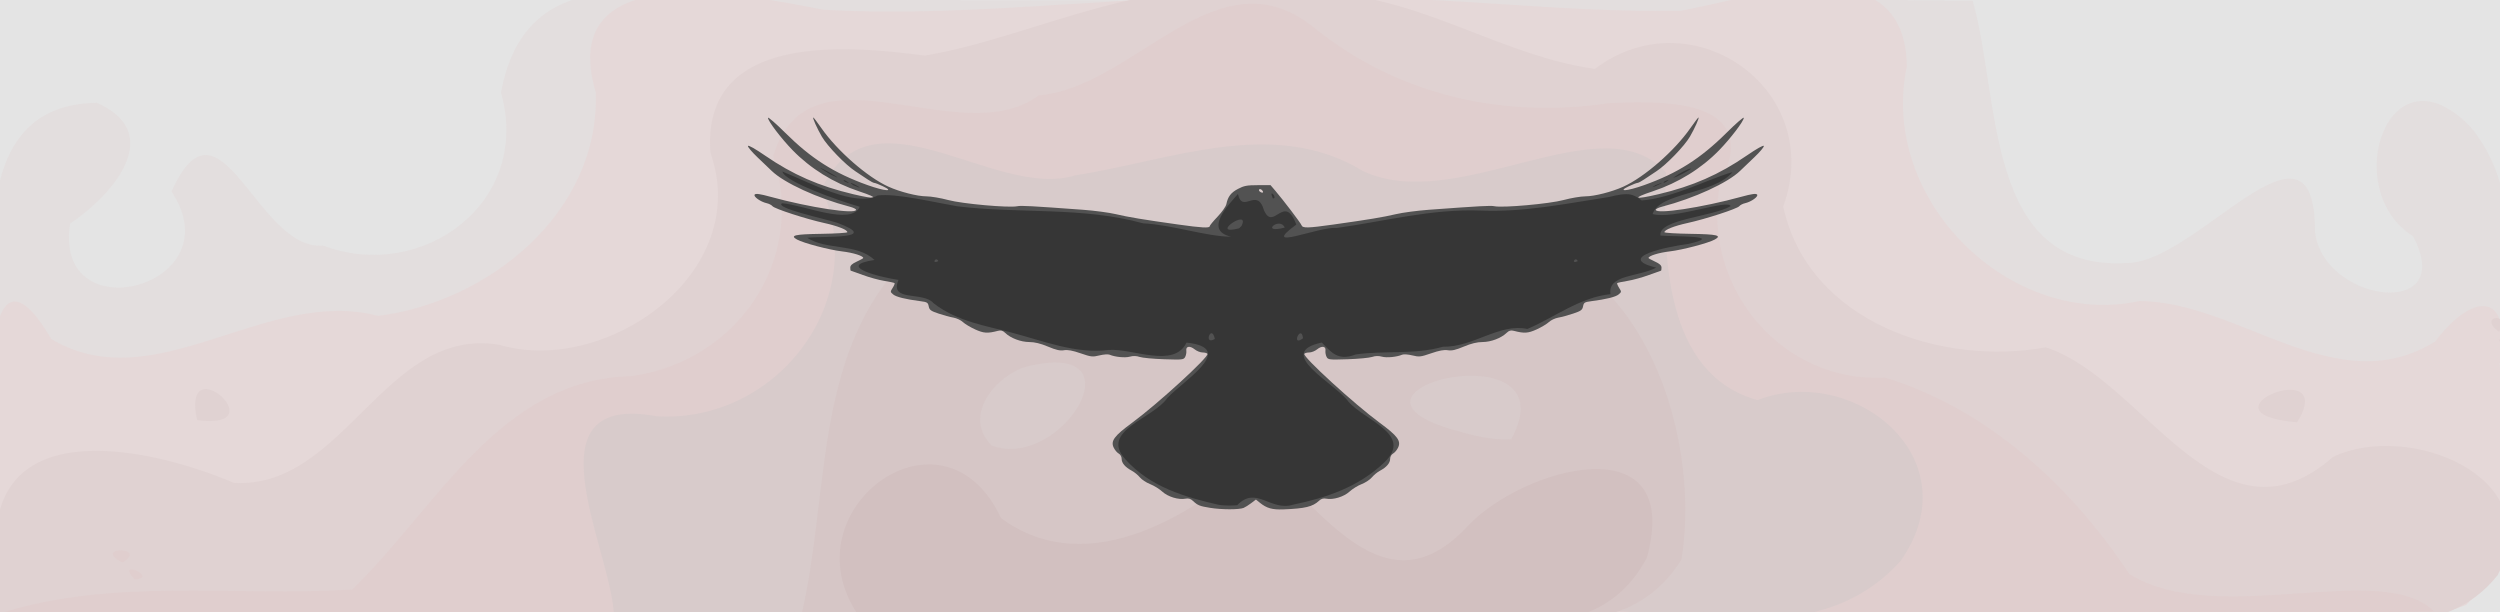
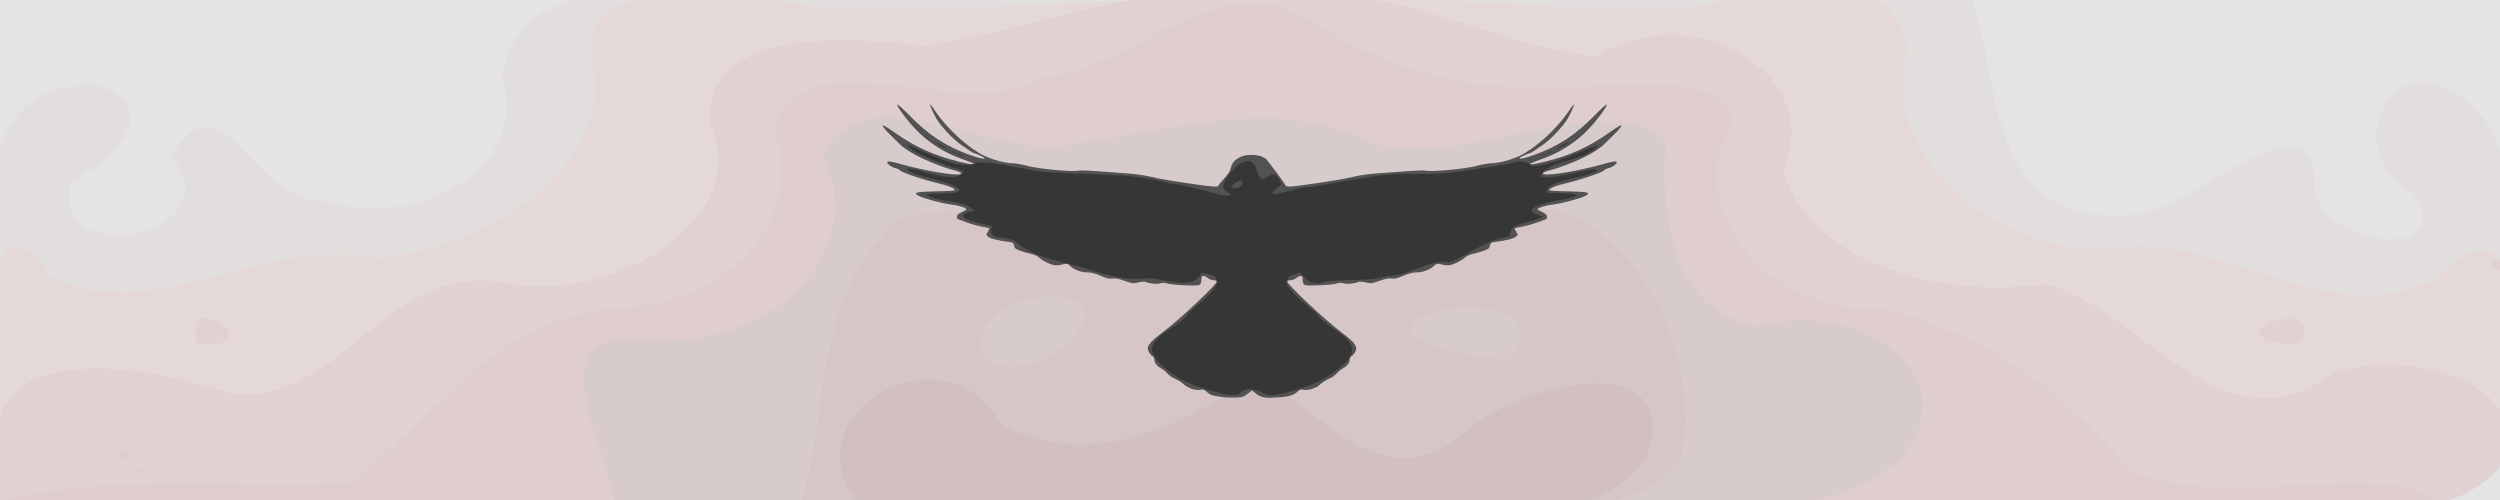
- <svg xmlns="http://www.w3.org/2000/svg" version="1.1" id="svg2" width="1920" height="469.655" viewBox="0 0 1920 469.655">
+ <svg xmlns="http://www.w3.org/2000/svg" version="1.1" id="svg2" width="1920" height="384" viewBox="0 0 1920 384">
  <defs id="defs6" />
-   <path id="path4552" d="m -3.389,235.976 c 0,-78.786 0,-157.573 0,-236.359 641.841,0 1283.682,0 1925.523,0 0,157.573 0,315.146 0,472.719 -641.841,0 -1283.682,0 -1925.523,0 0,-78.786 0,-157.573 0,-236.359 z" style="fill:#e4e4e4;fill-opacity:1;stroke-width:0.954" />
-   <path id="path4550" d="M -3.389,287.743 C -2.219,215.786 -31.188,80.472 74.438,78.931 c 56.407,25.296 5.825,75.768 -20.582,92.666 -13.491,85.152 126.703,48.677 77.863,-24.46 37.225,-83.275 65.659,45.893 116.317,41.43 C 324.102,217.307 408.678,155.675 384.75,71.166 406.269,-45.993 527.892,5.655 605.94,-0.445 908.967,1.803 1212.005,-2.537 1515.029,0.574 1536.487,75.022 1523.583,208.984 1634.044,201.976 c 53.68,-0.757 144.261,-127.943 143.888,-23.833 6.429,54.627 109.881,67.904 75.217,3.192 -56.954,-35.744 -18.844,-149.241 44.271,-83.807 61.22,74.385 2.148,178.996 29.542,266.098 21.069,109.361 -88.665,122.198 -165.513,109.15 -548.155,-1.46 -1096.548,0.466 -1644.552,-0.468 -85.233,22.801 -146.757,-15.564 -120.287,-108.853 0,-25.237 0,-50.474 -2.28e-5,-75.712 z M 1776.086,186.331 l -0.044,2.363 z M -3.076,89.263 c 3.333,-3.104 -1.654,5.242 0,0 z" style="fill:#e3dede;fill-opacity:1;stroke-width:0.954" />
-   <path id="path4548" d="M -3.375,331.634 C -10.061,292.761 -8.471,178.743 39.415,260.347 119.003,307.943 204.094,219.947 290.321,242.588 373.651,232.354 460.76,164.349 457.559,71 426.267,-34.751 574.41,-3.71 632.274,7.457 755.101,14.55 877.542,-7.264 1000.415,-1.435 c 97.027,-3.703 194.132,11.616 290.718,9.649 56.204,-10.124 171.98,-51.409 173.325,42.617 -21.811,103.261 80.064,201.859 178.656,180.379 77.072,0.371 151.131,78.168 227.083,31.067 30.084,-39.818 59.957,-37.377 49.581,17.178 2.519,61.238 23.154,137.519 -25.729,185.042 -52.066,20.952 -110.81,3.504 -165.84,7.934 -577.196,-0.17 -1154.398,-0.063 -1731.597,-0.096 0.005,-46.9 0.01,-93.801 0.014,-140.701 z M 1461.438,53.321 c 4.167,-4.206 -1,6.596 0,0 z" style="fill:#e5d8d8;fill-opacity:1;stroke-width:0.954" />
-   <path id="path4546" d="m -3.349,414.698 c 2.384,-98.858 124.921,-68.722 182.916,-43.854 84.938,5.056 116.147,-120.664 203.866,-106.056 81.041,24.059 194.96,-54.167 162.181,-147.534 C 538.827,24.756 649.863,34.782 710.433,42.703 799.01,27.406 888.105,-25.581 981.766,-1.453 1067.755,-19.631 1142.379,41.576 1224.818,52.939 c 74.613,-56.307 177.558,15.743 144.693,105.652 19.408,89.59 122.742,122.697 201.577,108.161 75.322,24.106 133.637,160.714 220.712,84.142 56.768,-27.189 165.583,13.848 126.454,90.722 -41.28,52.568 -116.943,36.59 -174.399,30.333 -69.621,-8.195 -139.064,5.861 -209.06,0.653 -512.75,-0.658 -1025.5,-0.048 -1538.25,-0.266 z M 151.365,322.673 c -12.768,-57.526 61.867,8.135 0,0 z m 1612.813,1.695 c -80.856,-7.028 32.589,-52.588 0,0 z m 156.688,-60.754 c -5.372,-6.806 4.226,0.541 0,0 z m -0.081,-4.674 1.144,-0.707 z m -1.471,-4.075 c -17.395,-12.29 9.874,-15.999 0,0 z m 1.802,-26.397 0.247,-4.098 8e-4,-0.014 -0.247,4.098 z" style="fill:#e0d2d2;fill-opacity:1;stroke-width:0.954" />
-   <path id="path4544" d="M -0.568,471.268 C 87.381,443.151 180.261,458.537 270.553,452.716 335.344,390.106 383.487,291.388 484.543,288.911 565.55,278.081 620.148,199.951 593.804,119.835 621.598,28.552 737.074,118.187 797.74,73.31 c 74.542,-6.525 138.212,-113.287 212.785,-51.002 64.955,51.681 145.148,68.839 225.414,56.907 46.958,-2.215 118.03,-2.096 84.836,62.498 -14.009,80.56 48.897,152.595 126.937,148.266 78.229,23.882 142.268,82.574 187.671,150.929 67.412,41.895 193.419,-11.452 233.941,28.601 -277.485,5.884 -555.082,0.61 -832.614,2.79 -345.76,0.142 -691.521,0.053 -1037.279,-1.032 z M 103.498,444.973 c -15.92,-16.604 19.193,-1.271 0,0 z M 94.098,431.993 c -24.558,-12.301 20.575,-12.596 0,0 z" style="fill:#e0cece;fill-opacity:1;stroke-width:0.954" />
-   <path id="path4542" d="m 471.326,469.685 c -3.942,-51.277 -66.714,-168.301 32.992,-150.018 90.564,5.636 164.375,-86.567 126.965,-174.822 37.72,-81.923 132.323,9.223 194.674,-10.221 72.286,-11.064 152.163,-45.459 221.077,-3.111 72.973,33.89 184.123,-53.81 232.354,0.979 -2.462,62.529 -1.308,155.065 70.408,174.793 73.809,-28.674 165.276,45.051 109.734,123.708 -67.671,74.749 -175.561,31.579 -261.557,38.422 -241.293,5.498 -482.917,0.002 -724.336,2.598 l -2.311,-2.328 z" style="fill:#d8cbcb;fill-opacity:1;stroke-width:0.954" />
-   <path id="path4540" d="m 609.149,471.367 c 1.771,-5.299 1.771,5.299 0,0 z m 6.535,0.078 c 20.923,-89.278 9.586,-194.044 74.37,-266.383 84.613,-22.7 168.535,17.548 242.94,55.253 97.19,11.764 175.411,-94.64 274.982,-57.594 68.705,43.983 95.962,150.36 83.36,227.051 -46.702,74.268 -135.298,36.58 -204.824,41.586 -156.943,-0.897 -313.891,2.551 -470.829,0.088 z m 145.948,-129.288 c 53.263,19.963 116.316,-82.517 26.924,-60.646 -23.397,6.581 -49.981,37.712 -26.924,60.646 z m 398.943,-4.807 c 46.675,-84.878 -149.211,-39.639 -47.947,-8.29 15.57,4.607 31.558,9.247 47.947,8.29 z m -4.701,-120.747 c -0.431,-5.476 -2.215,3.998 0,0 z m 151.842,254.764 c 1.771,-5.299 1.771,5.299 0,0 z M 652.943,288.689 c 3.305,2.186 -5.499,2.113 0,0 z" style="fill:#d6c6c6;fill-opacity:1;stroke-width:0.954" />
-   <path id="path4538" d="m 658.51,471.457 c -53.85,-80.518 66.009,-168.469 110.263,-73.555 68.828,50.678 153.294,-7.11 197.611,-47.325 48.044,37.763 96.845,122.35 160.763,53.525 42.3,-45.144 166.269,-79.779 137.623,24.344 -45.125,84.548 -152.09,34.927 -225.72,43.469 -126.846,-1.069 -253.706,2.422 -380.541,-0.458 z" style="fill:#d2c0c0;fill-opacity:1;stroke-width:0.954" />
-   <g id="g6166" transform="matrix(1.240565,0,0,1.278156,-26.84697,-503.6313)">
-     <path style="fill:#525252;fill-opacity:1;stroke-width:0.894" d="m 770.956,699.2 c -6.677,-1.044 -7.782,-1.477 -10.878,-4.262 -1.372,-1.234 -2.721,-1.619 -4.468,-1.277 -4.286,0.84 -10.936,-1.115 -14.448,-4.247 -1.786,-1.593 -5.172,-3.62 -7.525,-4.506 -2.353,-0.886 -5.207,-2.714 -6.342,-4.063 -1.135,-1.349 -3.353,-3.12 -4.929,-3.935 -4.126,-2.134 -6.344,-4.638 -6.344,-7.163 0,-1.284 -0.741,-2.599 -1.778,-3.154 -0.978,-0.523 -2.355,-2.067 -3.059,-3.43 -2.138,-4.135 0.081,-7.09 11.391,-15.171 15.772,-11.268 47.661,-39.587 46.568,-41.354 -0.277,-0.449 -1.633,-0.816 -3.012,-0.816 -1.379,0 -3.567,-0.834 -4.863,-1.853 -2.961,-2.329 -5.584,-1.965 -5.208,0.723 0.151,1.074 -0.164,2.77 -0.698,3.769 -0.92,1.719 -1.616,1.795 -13.061,1.427 -6.649,-0.213 -13.453,-0.838 -15.119,-1.388 -2.012,-0.664 -4.04,-0.721 -6.04,-0.169 -2.933,0.81 -9.271,0.218 -12.571,-1.174 -0.902,-0.38 -3.723,-0.192 -6.269,0.419 -4.276,1.026 -5.171,0.929 -11.71,-1.266 -4.975,-1.67 -8.033,-2.216 -10.284,-1.835 -2.406,0.407 -4.869,-0.137 -9.885,-2.181 -4.593,-1.872 -8.217,-2.729 -11.595,-2.745 -5.262,-0.024 -11.55,-2.348 -14.923,-5.514 -1.485,-1.394 -2.577,-1.69 -4.468,-1.213 -6.468,1.632 -8.793,1.49 -14.12,-0.863 -2.949,-1.302 -6.367,-3.292 -7.596,-4.422 -1.229,-1.13 -3.843,-2.323 -5.809,-2.652 -1.966,-0.329 -6.106,-1.422 -9.199,-2.428 -4.853,-1.579 -5.694,-2.176 -6.13,-4.354 -0.455,-2.276 -0.958,-2.581 -5.099,-3.099 -9.271,-1.16 -15.034,-2.54 -16.895,-4.047 -1.855,-1.502 -1.863,-1.61 -0.317,-3.971 0.875,-1.335 1.405,-2.612 1.178,-2.839 -0.227,-0.227 -3.118,-0.833 -6.425,-1.348 -3.307,-0.515 -9.248,-2.104 -13.201,-3.532 -3.953,-1.428 -7.327,-2.596 -7.497,-2.596 -0.17,0 -0.309,-0.827 -0.309,-1.837 0,-1.318 1.136,-2.34 4.021,-3.616 2.212,-0.978 4.021,-1.951 4.021,-2.161 0,-1.291 -6.333,-3.201 -13.186,-3.978 -7.829,-0.887 -23.808,-4.972 -27.796,-7.107 -4.645,-2.486 -1.589,-3.191 14.917,-3.438 8.929,-0.134 16.235,-0.573 16.235,-0.976 0,-1.444 -5.953,-3.743 -14.298,-5.522 -11.259,-2.4 -30.778,-8.559 -32.073,-10.119 -0.567,-0.683 -2.128,-1.476 -3.469,-1.762 -3.969,-0.846 -8.648,-4.119 -7.512,-5.255 0.701,-0.701 3.418,-0.32 9.726,1.364 24.3,6.485 52.988,10.711 52.988,7.804 0,-0.473 -1.709,-1.29 -3.798,-1.817 -19.905,-5.022 -40.775,-14.318 -48.479,-21.592 -1.474,-1.392 -5.45,-5.082 -8.835,-8.2 -3.385,-3.118 -5.996,-6.146 -5.801,-6.729 0.212,-0.635 4.476,1.693 10.623,5.8 17.096,11.421 33.327,18.325 54.503,23.185 15.063,3.457 17.002,2.565 3.709,-1.706 -15.827,-5.085 -30.161,-13.702 -41.264,-24.804 -7.039,-7.039 -15.169,-17.418 -15.169,-19.366 0,-0.721 4.803,3.319 10.673,8.979 16.072,15.495 30.28,24.258 50.965,31.433 10.622,3.684 17.063,4.156 9.515,0.696 -2.397,-1.099 -4.788,-1.998 -5.314,-1.998 -0.525,0 -2.384,-0.945 -4.131,-2.1 -1.747,-1.155 -5.186,-3.375 -7.644,-4.933 -6.17,-3.912 -17.286,-15.069 -20.739,-20.814 -2.932,-4.879 -5.955,-11.472 -5.26,-11.472 0.213,0 2.488,2.915 5.057,6.479 9.82,13.624 28.29,29.278 41.352,35.046 7.143,3.154 17.955,5.835 23.61,5.853 2.821,0.009 8.894,1.006 13.496,2.215 8.638,2.269 37.655,4.789 42.813,3.718 2.284,-0.474 8.155,-0.166 40.416,2.119 7.127,0.505 16.376,1.699 20.553,2.653 7.962,1.819 16.726,3.231 38.685,6.235 14.436,1.975 19.4,2.234 19.4,1.013 0,-0.437 2.199,-3.029 4.886,-5.76 2.687,-2.73 5.125,-6.092 5.417,-7.471 0.972,-4.588 2.83,-6.954 7.231,-9.209 3.679,-1.885 5.593,-2.234 12.249,-2.234 h 7.888 l 2.836,3.225 c 5.175,5.886 15.808,19.453 16.347,20.859 0.704,1.835 3.694,1.771 19.74,-0.424 21.959,-3.004 30.723,-4.417 38.685,-6.235 4.178,-0.954 13.427,-2.148 20.553,-2.653 32.261,-2.286 38.131,-2.594 40.416,-2.119 5.158,1.071 34.175,-1.45 42.813,-3.718 4.602,-1.209 10.676,-2.206 13.496,-2.215 5.655,-0.018 16.468,-2.699 23.61,-5.853 13.062,-5.769 31.532,-21.422 41.352,-35.046 2.568,-3.563 4.844,-6.479 5.057,-6.479 0.695,0 -2.328,6.594 -5.26,11.472 -3.453,5.746 -14.569,16.902 -20.739,20.814 -2.458,1.558 -5.897,3.778 -7.644,4.933 -1.747,1.155 -3.606,2.1 -4.131,2.1 -0.525,0 -2.917,0.899 -5.314,1.998 -7.548,3.459 -1.107,2.988 9.515,-0.696 20.685,-7.175 34.893,-15.938 50.965,-31.433 5.87,-5.659 10.673,-9.7 10.673,-8.979 0,1.948 -8.13,12.327 -15.169,19.366 -11.103,11.103 -25.436,19.719 -41.264,24.804 -13.293,4.271 -11.355,5.163 3.709,1.706 21.176,-4.86 37.408,-11.764 54.504,-23.185 6.147,-4.106 10.411,-6.435 10.623,-5.8 0.194,0.583 -2.416,3.611 -5.801,6.729 -3.385,3.118 -7.361,6.807 -8.835,8.2 -7.704,7.274 -28.574,16.569 -48.479,21.592 -2.089,0.527 -3.798,1.345 -3.798,1.817 0,2.906 28.688,-1.319 52.988,-7.804 6.308,-1.684 9.025,-2.065 9.726,-1.364 1.135,1.135 -3.543,4.408 -7.512,5.255 -1.341,0.286 -2.901,1.079 -3.469,1.762 -1.295,1.561 -20.814,7.719 -32.073,10.119 -8.345,1.779 -14.298,4.078 -14.298,5.522 0,0.403 7.306,0.842 16.235,0.976 16.506,0.248 19.562,0.952 14.917,3.438 -3.988,2.134 -19.967,6.22 -27.796,7.107 -6.852,0.776 -13.186,2.687 -13.186,3.978 0,0.21 1.81,1.182 4.021,2.161 2.885,1.276 4.021,2.298 4.021,3.616 0,1.011 -0.139,1.837 -0.309,1.837 -0.17,0 -3.544,1.168 -7.497,2.596 -3.954,1.428 -9.894,3.017 -13.201,3.532 -3.307,0.515 -6.199,1.122 -6.425,1.348 -0.227,0.227 0.304,1.504 1.178,2.839 1.547,2.361 1.538,2.469 -0.317,3.971 -1.861,1.507 -7.624,2.887 -16.895,4.047 -4.141,0.518 -4.644,0.823 -5.099,3.099 -0.436,2.178 -1.276,2.775 -6.13,4.354 -3.094,1.006 -7.233,2.099 -9.199,2.428 -1.966,0.329 -4.58,1.523 -5.809,2.652 -1.229,1.13 -4.647,3.12 -7.596,4.422 -5.327,2.353 -7.652,2.495 -14.12,0.863 -1.891,-0.477 -2.983,-0.181 -4.468,1.213 -3.372,3.166 -9.661,5.489 -14.923,5.514 -3.379,0.016 -7.003,0.873 -11.595,2.745 -5.016,2.044 -7.479,2.587 -9.885,2.181 -2.252,-0.38 -5.309,0.165 -10.284,1.835 -6.539,2.195 -7.434,2.292 -11.71,1.266 -2.546,-0.611 -5.368,-0.8 -6.269,-0.419 -3.299,1.392 -9.638,1.983 -12.571,1.174 -1.999,-0.552 -4.027,-0.495 -6.04,0.169 -1.666,0.55 -8.47,1.174 -15.119,1.388 -11.445,0.367 -12.141,0.291 -13.061,-1.427 -0.534,-0.998 -0.848,-2.694 -0.698,-3.769 0.376,-2.688 -2.247,-3.052 -5.208,-0.723 -1.295,1.019 -3.484,1.853 -4.863,1.853 -1.379,0 -2.735,0.367 -3.012,0.816 -1.093,1.768 30.796,30.086 46.568,41.354 11.311,8.081 13.53,11.036 11.391,15.171 -0.705,1.363 -2.082,2.906 -3.059,3.43 -1.037,0.555 -1.778,1.87 -1.778,3.154 0,2.525 -2.218,5.03 -6.344,7.163 -1.576,0.815 -3.794,2.585 -4.929,3.935 -1.135,1.349 -3.989,3.178 -6.342,4.063 -2.353,0.886 -5.739,2.913 -7.525,4.506 -3.511,3.132 -10.162,5.086 -14.448,4.247 -1.757,-0.344 -3.089,0.043 -4.468,1.298 -3.886,3.537 -8.617,4.643 -21.979,5.14 -6.966,0.259 -10.381,-0.675 -14.601,-3.995 l -2.445,-1.923 -2.917,2.157 c -1.604,1.186 -3.721,2.48 -4.704,2.876 -2.719,1.094 -13.543,1.087 -20.576,-0.013 z m 31.925,-190.961 c -0.573,-0.573 -1.339,-0.746 -1.702,-0.383 -0.363,0.363 -0.079,1.018 0.629,1.456 1.669,1.031 2.423,0.278 1.072,-1.072 z" id="path4493" />
-     <path id="path4489" d="m 776.341,697.416 c -21.027,-4.697 -42.669,-10.672 -58.117,-27.525 -15.939,-17.096 17.612,-24.434 26.042,-36.694 9.899,-10.463 43.587,-30.002 11.891,-33.312 -7.626,15.633 -33.041,3.476 -47.972,4.402 -20.57,2.648 -41.339,-5.681 -60.999,-10.597 -14.592,-3.801 -33.076,-6.435 -47.679,-17.516 -6.355,-7.303 -27.564,-0.448 -21.624,-13.962 -9.955,-1.303 -40.021,-8.31 -14.851,-11.989 -11.187,-10.171 -29.614,-5.699 -41.677,-13.316 9.589,-1.155 46.559,1.129 18.53,-9.037 -8.298,-2.527 -38.936,-8.905 -34.137,-11.718 13.389,0.943 42.975,13.732 48.118,2.114 -14.203,-4.017 -46.588,-15.174 -47.859,-21.172 17.056,6.64 45.155,21.694 58.943,14.39 11.348,-1.419 34.254,3.978 49.414,6.509 38.221,4.554 77.4,0.166 114.984,10.239 17.925,0.829 38.977,7.954 54.439,8.03 -17.413,-3.812 -1.074,-19.687 4.239,-25.655 2.843,12.289 11.781,-4.587 16.079,9.685 5.867,13.258 12.564,-10.746 20.045,8.675 -23.598,16.812 14.442,0.915 24.821,2.069 29.697,-3.993 58.955,-11.611 89.195,-10.49 26.928,1.126 53.151,-4.205 79.555,-8.147 11.66,-2.761 14.464,-2.252 20.235,2.072 18.905,-1.241 44.086,-13.99 56.222,-16.987 -11.783,13.554 -45.228,12.031 -49.444,25.157 13.017,3.516 46.865,-9.166 48.311,-4.75 -11.055,6.404 -45.046,7.85 -43.469,17.682 7.429,0.762 41.013,-0.263 17.33,5.025 -11.321,1.333 -46.261,8 -19.919,14.245 -11.519,5.818 -29.993,3.99 -28.356,15.928 -19.015,1.914 -34.879,14.141 -51.432,20.923 -17.272,-3.635 -33.329,10.956 -52.291,10.688 -17.914,4.911 -36.16,2.109 -54.033,4.63 -11.058,4.261 -15.412,-1.682 -20.928,-7.153 -29.824,6.008 8.074,24.407 16.268,35.255 9.784,11.498 40.545,19.656 22.613,36.576 -16.156,15.029 -35.972,21.384 -56.527,25.548 -14.09,4.345 -22.943,-11.663 -34.746,0.372 -3.732,0.279 -7.499,0.267 -11.215,-0.195 z m -2.628,-99.722 c -2.029,-9.515 -7.446,4.237 0,0 z m 54.605,-0.421 c -1.185,-8.977 -7.781,5.739 0,0 z M 602.532,550.917 c -1.55,-3.18 -4.503,2.18 0,0 z m 395.874,0 c -1.55,-3.18 -4.503,2.18 0,0 z M 790.217,529.818 c 5.798,-11.365 -20.861,6.225 -1.496,1.414 z m 26.758,0.975 c -3.076,-6.973 -15.889,3.952 0,-5e-5 z m -7.365,-17.554 c -2.964,-6.876 3.508,0.329 0,0 z m -259.802,-7.949 c -6.718,-4.778 11.79,4.945 0,0 z m 496.733,-0.035 c 11.557,-4.449 -7.199,4.174 0,0 z m -502.094,-2.199 c -3.051,-3.113 7.211,3.331 0,0 z m 507.577,0 c 6.973,-3.206 -2.755,2.994 0,0 z m -516.96,-4.572 c -19.001,-11.292 17.739,8.431 0,0 z m 522.321,2.363 c 9.775,-6.713 17.92,-7.82 1.903,-0.499 z" style="fill:#363636;fill-opacity:1;stroke-width:0.894" />
+   <path id="path4552" d="m -3.389,192.938 c 0,-64.38 0,-128.76 0,-193.14 641.841,0 1283.682,0 1925.523,0 0,128.76 0,257.52 0,386.281 -641.841,0 -1283.682,0 -1925.523,0 0,-64.38 0,-128.76 0,-193.14 z" style="fill:#e4e4e4;fill-opacity:1;stroke-width:0.863" />
+   <path id="path4550" d="M -3.389,235.24 C -2.219,176.44 -31.188,65.869 74.438,64.61 c 56.407,20.671 5.825,61.914 -20.582,75.721 -13.491,69.582 126.703,39.777 77.863,-19.987 37.225,-68.048 65.659,37.502 116.317,33.855 76.065,23.485 160.641,-26.878 136.714,-95.934 C 406.269,-37.472 527.892,4.733 605.94,-0.253 908.967,1.585 1212.005,-1.961 1515.029,0.581 1536.487,61.415 1523.583,170.882 1634.044,165.156 c 53.68,-0.619 144.261,-104.548 143.888,-19.475 6.429,44.638 109.881,55.487 75.217,2.608 -56.954,-29.208 -18.844,-121.952 44.271,-68.482 61.22,60.783 2.148,146.266 29.542,217.441 21.069,89.364 -88.665,99.854 -165.513,89.192 -548.155,-1.193 -1096.548,0.381 -1644.552,-0.383 -85.233,18.632 -146.757,-12.718 -120.287,-88.949 0,-20.622 0,-41.245 -2.28e-5,-61.867 z M 1776.086,152.371 l -0.043,1.931 z M -3.076,73.052 c 3.333,-2.536 -1.654,4.283 0,0 z" style="fill:#e3dede;fill-opacity:1;stroke-width:0.863" />
+   <path id="path4548" d="M -3.375,271.105 C -10.061,239.34 -8.471,146.171 39.415,212.853 119.003,251.746 204.094,179.841 290.321,198.342 373.651,189.979 460.76,134.409 457.559,58.129 426.267,-28.285 574.41,-2.92 632.274,6.205 c 122.827,5.796 245.268,-12.029 368.141,-7.266 97.027,-3.026 194.132,9.492 290.718,7.885 56.204,-8.273 171.98,-42.009 173.325,34.824 -21.811,84.379 80.064,164.949 178.656,147.396 77.072,0.303 151.131,63.875 227.083,25.386 30.084,-32.537 59.957,-30.543 49.581,14.037 2.519,50.04 23.154,112.373 -25.729,151.207 -52.066,17.121 -110.81,2.864 -165.84,6.483 -577.196,-0.139 -1154.398,-0.052 -1731.597,-0.078 0.005,-38.325 0.01,-76.649 0.014,-114.974 z M 1461.438,43.683 c 4.167,-3.437 -1,5.39 0,0 z" style="fill:#e5d8d8;fill-opacity:1;stroke-width:0.863" />
+   <path id="path4546" d="m -3.349,338.981 c 2.384,-80.782 124.921,-56.156 182.916,-35.835 84.938,4.131 116.147,-98.6 203.866,-86.663 C 464.475,236.142 578.394,172.22 545.614,95.926 538.827,20.341 649.863,28.533 710.433,35.006 799.01,22.506 888.105,-20.792 981.766,-1.076 1067.755,-15.93 1142.379,34.086 1224.818,43.37 c 74.613,-46.011 177.558,12.864 144.693,86.333 19.408,73.209 122.742,100.261 201.577,88.383 75.322,19.698 133.637,131.327 220.712,68.756 56.768,-22.217 165.583,11.316 126.454,74.133 -41.28,42.956 -116.943,29.899 -174.399,24.786 -69.621,-6.696 -139.064,4.79 -209.06,0.533 -512.75,-0.538 -1025.5,-0.039 -1538.25,-0.217 z M 151.365,263.783 c -12.768,-47.007 61.867,6.647 0,0 z m 1612.813,1.385 c -80.856,-5.743 32.589,-42.972 0,0 z m 156.688,-49.645 c -5.372,-5.562 4.226,0.442 0,0 z m -0.081,-3.819 1.144,-0.578 z m -1.471,-3.33 c -17.395,-10.043 9.874,-13.073 0,0 z m 1.802,-21.57 0.247,-3.349 7e-4,-0.011 -0.247,3.349 z" style="fill:#e0d2d2;fill-opacity:1;stroke-width:0.863" />
+   <path id="path4544" d="M -0.568,385.206 C 87.381,362.231 180.261,374.804 270.553,370.047 335.344,318.885 383.487,238.218 484.543,236.195 565.55,227.344 620.148,163.501 593.804,98.034 621.598,23.443 737.074,96.687 797.74,60.017 c 74.542,-5.332 138.212,-92.572 212.785,-41.676 64.954,42.231 145.148,56.252 225.414,46.501 46.958,-1.81 118.03,-1.713 84.836,51.07 -14.009,65.829 48.897,124.692 126.937,121.155 78.229,19.515 142.268,67.475 187.671,123.332 67.412,34.235 193.419,-9.358 233.941,23.371 -277.485,4.808 -555.082,0.499 -832.614,2.28 -345.76,0.116 -691.521,0.043 -1037.279,-0.843 z M 103.498,363.72 c -15.92,-13.568 19.193,-1.038 0,0 z M 94.098,353.114 c -24.558,-10.052 20.575,-10.293 0,0 z" style="fill:#e0cece;fill-opacity:1;stroke-width:0.863" />
+   <path id="path4542" d="m 471.326,383.913 c -3.942,-41.901 -66.714,-137.526 32.992,-122.587 90.564,4.606 164.375,-70.738 126.965,-142.855 37.72,-66.944 132.323,7.537 194.674,-8.352 72.286,-9.041 152.163,-37.147 221.077,-2.543 72.973,27.693 184.123,-43.97 232.354,0.8 -2.462,51.095 -1.308,126.711 70.408,142.832 73.809,-23.43 165.276,36.813 109.734,101.087 -67.671,61.081 -175.561,25.805 -261.557,31.397 -241.293,4.492 -482.917,0.002 -724.336,2.123 l -2.311,-1.902 z" style="fill:#d8cbcb;fill-opacity:1;stroke-width:0.863" />
+   <path id="path4540" d="m 609.149,385.287 c 1.771,-4.33 1.771,4.33 0,0 z m 6.535,0.064 c 20.923,-72.954 9.586,-158.563 74.37,-217.674 84.613,-18.549 168.535,14.339 242.94,45.15 97.19,9.613 175.411,-77.335 274.982,-47.062 68.705,35.941 95.962,122.866 83.36,185.534 -46.702,60.688 -135.298,29.892 -204.824,33.981 -156.943,-0.733 -313.891,2.085 -470.829,0.072 z M 761.632,279.704 c 53.263,16.313 116.316,-67.429 26.924,-49.556 -23.397,5.377 -49.981,30.816 -26.924,49.556 z m 398.943,-3.928 c 46.675,-69.358 -149.211,-32.391 -47.947,-6.774 15.57,3.765 31.558,7.556 47.947,6.774 z m -4.701,-98.668 c -0.431,-4.475 -2.215,3.267 0,0 z m 151.842,208.18 c 1.771,-4.33 1.771,4.33 0,0 z M 652.943,236.012 c 3.305,1.787 -5.499,1.727 0,0 z" style="fill:#d6c6c6;fill-opacity:1;stroke-width:0.863" />
+   <path id="path4538" d="m 658.51,385.361 c -53.85,-65.795 66.009,-137.664 110.263,-60.105 68.828,41.412 153.294,-5.81 197.611,-38.672 48.044,30.858 96.845,99.978 160.763,43.738 42.3,-36.89 166.269,-65.191 137.623,19.893 -45.125,69.088 -152.09,28.54 -225.72,35.521 -126.846,-0.874 -253.706,1.979 -380.541,-0.374 z" style="fill:#d2c0c0;fill-opacity:1;stroke-width:0.863" />
+   <g id="g6166" transform="matrix(0.9023342,0,0,0.95729,192.1139,19.97915)">
+     <g id="g827" transform="translate(53.58851,-401.8875)">
+       <path id="path4493" d="m 770.956,699.2 c -6.677,-1.044 -7.782,-1.477 -10.878,-4.262 -1.372,-1.234 -2.721,-1.619 -4.468,-1.277 -4.286,0.84 -10.936,-1.115 -14.448,-4.247 -1.786,-1.593 -5.172,-3.62 -7.525,-4.506 -2.353,-0.886 -5.207,-2.714 -6.342,-4.063 -1.135,-1.349 -3.353,-3.12 -4.929,-3.935 -4.126,-2.134 -6.344,-4.638 -6.344,-7.163 0,-1.284 -0.741,-2.599 -1.778,-3.154 -0.978,-0.523 -2.355,-2.067 -3.059,-3.43 -2.138,-4.135 0.081,-7.09 11.391,-15.171 15.772,-11.268 47.661,-39.587 46.568,-41.354 -0.277,-0.449 -1.633,-0.816 -3.012,-0.816 -1.379,0 -3.567,-0.834 -4.863,-1.853 -2.961,-2.329 -5.584,-1.965 -5.208,0.723 0.151,1.074 -0.164,2.77 -0.698,3.769 -0.92,1.719 -1.616,1.795 -13.061,1.427 -6.649,-0.213 -13.453,-0.838 -15.119,-1.388 -2.012,-0.664 -4.04,-0.721 -6.04,-0.169 -2.933,0.81 -9.271,0.218 -12.571,-1.174 -0.902,-0.38 -3.723,-0.192 -6.269,0.419 -4.276,1.026 -5.171,0.929 -11.71,-1.266 -4.975,-1.67 -8.033,-2.216 -10.284,-1.835 -2.406,0.407 -4.869,-0.137 -9.885,-2.181 -4.593,-1.872 -8.217,-2.729 -11.595,-2.745 -5.262,-0.024 -11.55,-2.348 -14.923,-5.514 -1.485,-1.394 -2.577,-1.69 -4.468,-1.213 -6.468,1.632 -8.793,1.49 -14.12,-0.863 -2.949,-1.302 -6.367,-3.292 -7.596,-4.422 -1.229,-1.13 -3.843,-2.323 -5.809,-2.652 -1.966,-0.329 -6.106,-1.422 -9.199,-2.428 -4.853,-1.579 -5.694,-2.176 -6.13,-4.354 -0.455,-2.276 -0.958,-2.581 -5.099,-3.099 -9.271,-1.16 -15.034,-2.54 -16.895,-4.047 -1.855,-1.502 -1.863,-1.61 -0.317,-3.971 0.875,-1.335 1.405,-2.612 1.178,-2.839 -0.227,-0.227 -3.118,-0.833 -6.425,-1.348 -3.307,-0.515 -9.248,-2.104 -13.201,-3.532 -3.953,-1.428 -7.327,-2.596 -7.497,-2.596 -0.17,0 -0.309,-0.827 -0.309,-1.837 0,-1.318 1.136,-2.34 4.021,-3.616 2.212,-0.978 4.021,-1.951 4.021,-2.161 0,-1.291 -6.333,-3.201 -13.186,-3.978 -7.829,-0.887 -23.808,-4.972 -27.796,-7.107 -4.645,-2.486 -1.589,-3.191 14.917,-3.438 8.929,-0.134 16.235,-0.573 16.235,-0.976 0,-1.444 -5.953,-3.743 -14.298,-5.522 -11.259,-2.4 -30.778,-8.559 -32.073,-10.119 -0.567,-0.683 -2.128,-1.476 -3.469,-1.762 -3.969,-0.846 -8.648,-4.119 -7.512,-5.255 0.701,-0.701 3.418,-0.32 9.726,1.364 24.3,6.485 52.988,10.711 52.988,7.804 0,-0.473 -1.709,-1.29 -3.798,-1.817 -19.905,-5.022 -40.775,-14.318 -48.479,-21.592 -1.474,-1.392 -5.45,-5.082 -8.835,-8.2 -3.385,-3.118 -5.996,-6.146 -5.801,-6.729 0.212,-0.635 4.476,1.693 10.623,5.8 17.096,11.421 33.327,18.325 54.503,23.185 15.063,3.457 17.002,2.565 3.709,-1.706 -15.827,-5.085 -30.161,-13.702 -41.264,-24.804 -7.039,-7.039 -15.169,-17.418 -15.169,-19.366 0,-0.721 4.803,3.319 10.673,8.979 16.072,15.495 30.28,24.258 50.965,31.433 10.622,3.684 17.063,4.156 9.515,0.696 -2.397,-1.099 -4.788,-1.998 -5.314,-1.998 -0.525,0 -2.384,-0.945 -4.131,-2.1 -1.747,-1.155 -5.186,-3.375 -7.644,-4.933 -6.17,-3.912 -17.286,-15.069 -20.739,-20.814 -2.932,-4.879 -5.955,-11.472 -5.26,-11.472 0.213,0 2.488,2.915 5.057,6.479 9.82,13.624 28.29,29.278 41.352,35.046 7.143,3.154 17.955,5.835 23.61,5.853 2.821,0.009 8.894,1.006 13.496,2.215 8.638,2.269 37.655,4.789 42.813,3.718 2.284,-0.474 8.155,-0.166 40.416,2.119 7.127,0.505 16.376,1.699 20.553,2.653 7.962,1.819 16.726,3.231 38.685,6.235 14.436,1.975 19.4,2.234 19.4,1.013 0,-0.437 2.199,-3.029 4.886,-5.76 2.687,-2.73 5.125,-6.092 5.417,-7.471 0.972,-4.588 2.83,-6.954 7.231,-9.209 3.679,-1.885 5.593,-2.234 12.249,-2.234 l 6.12,0.833 4.604,2.392 c 5.175,5.886 15.808,19.453 16.347,20.859 0.704,1.835 3.694,1.771 19.74,-0.424 21.959,-3.004 30.723,-4.417 38.685,-6.235 4.178,-0.954 13.427,-2.148 20.553,-2.653 32.261,-2.286 38.131,-2.594 40.416,-2.119 5.158,1.071 34.175,-1.45 42.813,-3.718 4.602,-1.209 10.676,-2.206 13.496,-2.215 5.655,-0.018 16.468,-2.699 23.61,-5.853 13.062,-5.769 31.532,-21.422 41.352,-35.046 2.568,-3.563 4.844,-6.479 5.057,-6.479 0.695,0 -2.328,6.594 -5.26,11.472 -3.453,5.746 -14.569,16.902 -20.739,20.814 -2.458,1.558 -5.897,3.778 -7.644,4.933 -1.747,1.155 -3.606,2.1 -4.131,2.1 -0.525,0 -2.917,0.899 -5.314,1.998 -7.548,3.459 -1.107,2.988 9.515,-0.696 20.685,-7.175 34.893,-15.938 50.965,-31.433 5.87,-5.659 10.673,-9.7 10.673,-8.979 0,1.948 -8.13,12.327 -15.169,19.366 -11.103,11.103 -25.436,19.719 -41.264,24.804 -13.293,4.271 -11.355,5.163 3.709,1.706 21.176,-4.86 37.408,-11.764 54.504,-23.185 6.147,-4.106 10.411,-6.435 10.623,-5.8 0.194,0.583 -2.416,3.611 -5.801,6.729 -3.385,3.118 -7.361,6.807 -8.835,8.2 -7.704,7.274 -28.574,16.569 -48.479,21.592 -2.089,0.527 -3.798,1.345 -3.798,1.817 0,2.906 28.688,-1.319 52.988,-7.804 6.308,-1.684 9.025,-2.065 9.726,-1.364 1.135,1.135 -3.543,4.408 -7.512,5.255 -1.341,0.286 -2.901,1.079 -3.469,1.762 -1.295,1.561 -20.814,7.719 -32.073,10.119 -8.345,1.779 -14.298,4.078 -14.298,5.522 0,0.403 7.306,0.842 16.235,0.976 16.506,0.248 19.562,0.952 14.917,3.438 -3.988,2.134 -19.967,6.22 -27.796,7.107 -6.852,0.776 -13.186,2.687 -13.186,3.978 0,0.21 1.81,1.182 4.021,2.161 2.885,1.276 4.021,2.298 4.021,3.616 0,1.011 -0.139,1.837 -0.309,1.837 -0.17,0 -3.544,1.168 -7.497,2.596 -3.954,1.428 -9.894,3.017 -13.201,3.532 -3.307,0.515 -6.199,1.122 -6.425,1.348 -0.227,0.227 0.304,1.504 1.178,2.839 1.547,2.361 1.538,2.469 -0.317,3.971 -1.861,1.507 -7.624,2.887 -16.895,4.047 -4.141,0.518 -4.644,0.823 -5.099,3.099 -0.436,2.178 -1.276,2.775 -6.13,4.354 -3.094,1.006 -7.233,2.099 -9.199,2.428 -1.966,0.329 -4.58,1.523 -5.809,2.652 -1.229,1.13 -4.647,3.12 -7.596,4.422 -5.327,2.353 -7.652,2.495 -14.12,0.863 -1.891,-0.477 -2.983,-0.181 -4.468,1.213 -3.372,3.166 -9.661,5.489 -14.923,5.514 -3.379,0.016 -7.003,0.873 -11.595,2.745 -5.016,2.044 -7.479,2.587 -9.885,2.181 -2.252,-0.38 -5.309,0.165 -10.284,1.835 -6.539,2.195 -7.434,2.292 -11.71,1.266 -2.546,-0.611 -5.368,-0.8 -6.269,-0.419 -3.299,1.392 -9.638,1.983 -12.571,1.174 -1.999,-0.552 -4.027,-0.495 -6.04,0.169 -1.666,0.55 -8.47,1.174 -15.119,1.388 -11.445,0.367 -12.141,0.291 -13.061,-1.427 -0.534,-0.998 -0.848,-2.694 -0.698,-3.769 0.376,-2.688 -2.247,-3.052 -5.208,-0.723 -1.295,1.019 -3.484,1.853 -4.863,1.853 -1.379,0 -2.735,0.367 -3.012,0.816 -1.093,1.768 30.796,30.086 46.568,41.354 11.311,8.081 13.53,11.036 11.391,15.171 -0.705,1.363 -2.082,2.906 -3.059,3.43 -1.037,0.555 -1.778,1.87 -1.778,3.154 0,2.525 -2.218,5.03 -6.344,7.163 -1.576,0.815 -3.794,2.585 -4.929,3.935 -1.135,1.349 -3.989,3.178 -6.342,4.063 -2.353,0.886 -5.739,2.913 -7.525,4.506 -3.511,3.132 -10.162,5.086 -14.448,4.247 -1.757,-0.344 -3.089,0.043 -4.468,1.298 -3.886,3.537 -8.617,4.643 -21.979,5.14 -6.966,0.259 -10.381,-0.675 -14.601,-3.995 l -2.445,-1.923 -2.917,2.157 c -1.604,1.186 -3.721,2.48 -4.704,2.876 -2.719,1.094 -13.543,1.087 -20.576,-0.013 z" style="fill:#525252;fill-opacity:1;stroke-width:0.894" />
+       <path style="fill:#363636;fill-opacity:1;stroke-width:0.894" d="m 776.341,697.416 c -21.027,-4.697 -42.669,-10.672 -58.117,-27.525 -15.939,-17.096 17.612,-24.434 26.042,-36.694 9.899,-10.463 43.587,-30.002 11.891,-33.312 -7.626,15.633 -33.041,3.476 -47.972,4.402 -20.57,2.648 -41.339,-5.681 -60.999,-10.597 -14.592,-3.801 -33.076,-6.435 -47.679,-17.516 -6.355,-7.303 -27.564,-0.448 -21.624,-13.962 -9.955,-1.303 -40.021,-8.31 -14.851,-11.989 -11.187,-10.171 -29.614,-5.699 -41.677,-13.316 9.589,-1.155 46.559,1.129 18.53,-9.037 -8.298,-2.527 -38.936,-8.905 -34.137,-11.718 13.389,0.943 42.975,13.732 48.118,2.114 -14.203,-4.017 -46.588,-15.174 -47.859,-21.172 17.056,6.64 45.155,21.694 58.943,14.39 11.348,-1.419 34.254,3.978 49.414,6.509 38.221,4.554 77.4,0.166 114.984,10.239 17.925,0.829 54.536,14.632 51.244,8.03 -14.218,-4.335 1.335,-17.279 6.649,-23.247 6.872,-2.769 12.567,-6.994 16.865,7.278 5.867,13.258 12.564,-10.746 20.045,8.675 -23.598,16.812 14.442,0.915 24.821,2.069 29.697,-3.993 58.955,-11.611 89.195,-10.49 26.928,1.126 53.151,-4.205 79.555,-8.147 11.66,-2.761 14.464,-2.252 20.235,2.072 18.905,-1.241 44.086,-13.99 56.222,-16.987 -11.783,13.554 -45.228,12.031 -49.444,25.157 13.017,3.516 46.865,-9.166 48.311,-4.75 -11.055,6.404 -45.046,7.85 -43.469,17.682 7.429,0.762 41.013,-0.263 17.33,5.025 -11.321,1.333 -46.261,8 -19.919,14.245 -11.519,5.818 -29.993,3.99 -28.356,15.928 -19.015,1.914 -34.879,14.141 -51.432,20.923 -17.272,-3.635 -33.329,10.956 -52.291,10.688 -17.914,4.911 -36.16,2.109 -54.033,4.63 -11.058,4.261 -15.412,-1.682 -20.928,-7.153 -29.824,6.008 8.074,24.407 16.268,35.255 9.784,11.498 40.545,19.656 22.613,36.576 -16.156,15.029 -35.972,21.384 -56.527,25.548 -14.09,4.345 -22.943,-11.663 -34.746,0.372 -3.732,0.279 -7.499,0.267 -11.215,-0.195 z m 13.876,-167.598 c 5.798,-11.365 -20.861,6.225 -1.496,1.414 z m -240.409,-24.529 c -6.718,-4.778 11.79,4.945 0,0 z m 496.733,-0.035 c 11.557,-4.449 -7.199,4.174 0,0 z m -502.094,-2.199 c -3.051,-3.113 7.211,3.331 0,0 z m 507.577,0 c 6.973,-3.206 -2.755,2.994 0,0 z m -516.96,-4.572 c -19.001,-11.292 17.739,8.431 0,0 z m 522.321,2.363 c 9.775,-6.713 17.92,-7.82 1.903,-0.499 z" id="path4489" />
+     </g>
  </g>
</svg>
